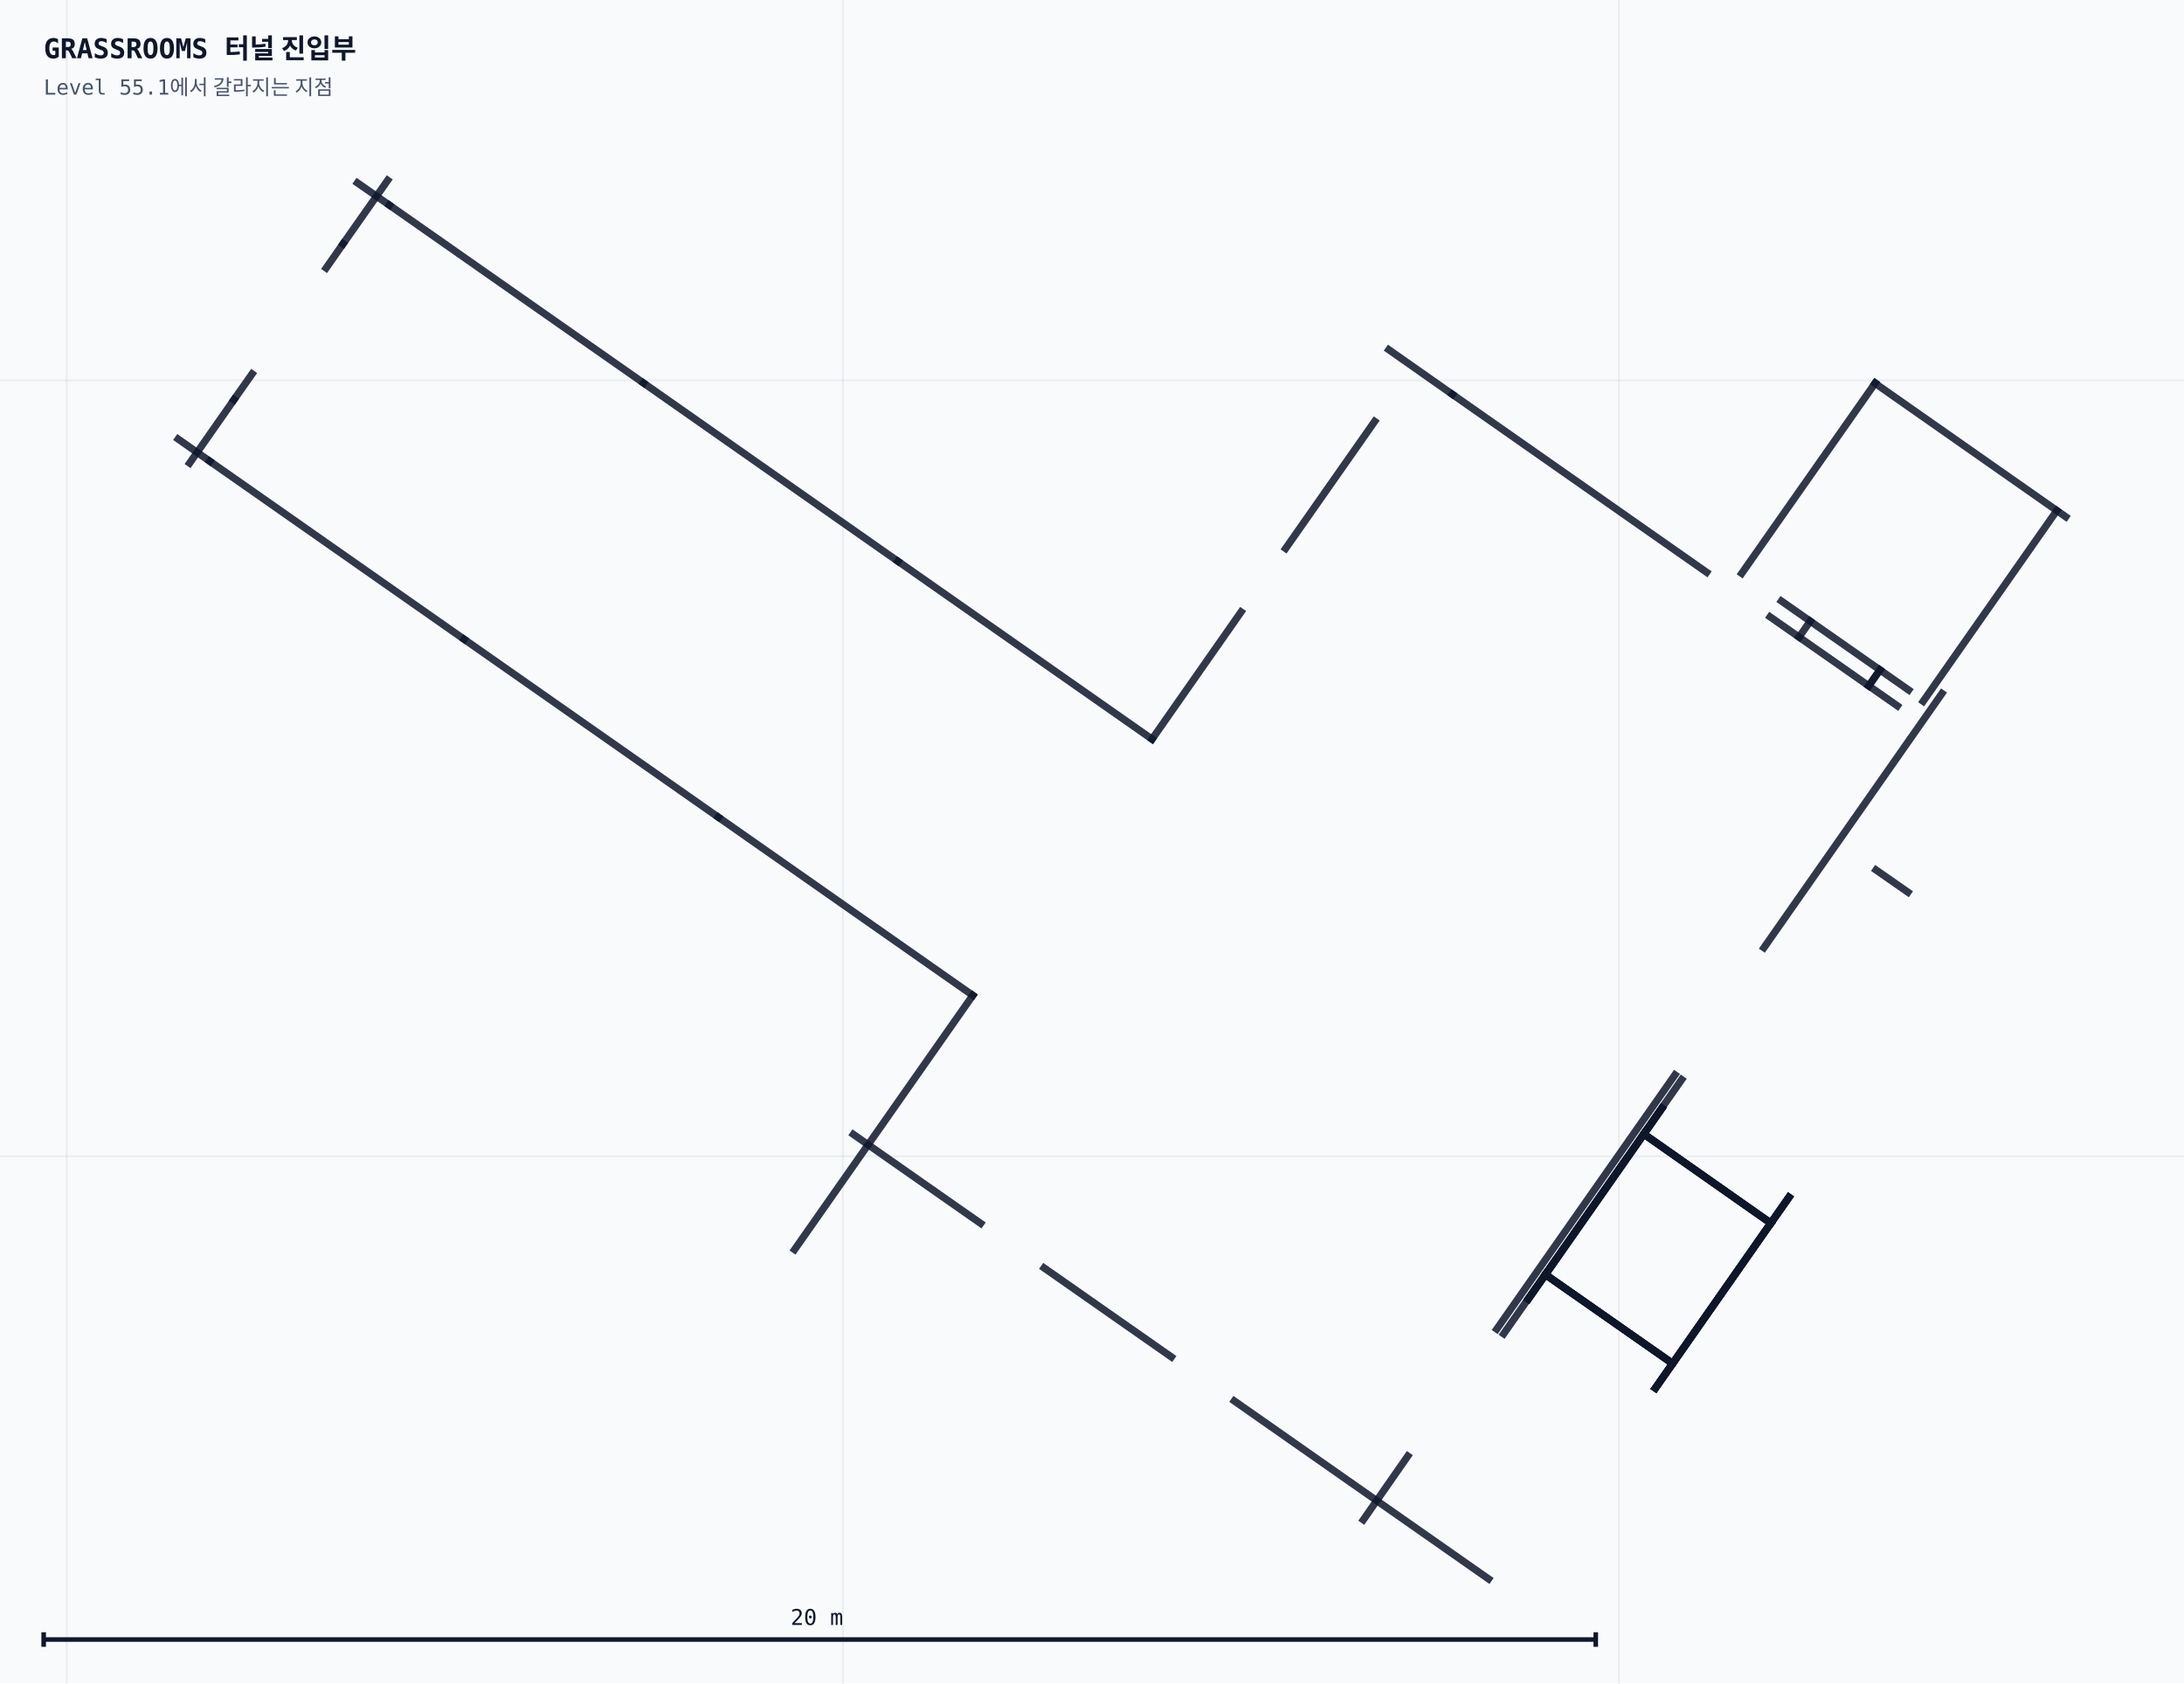
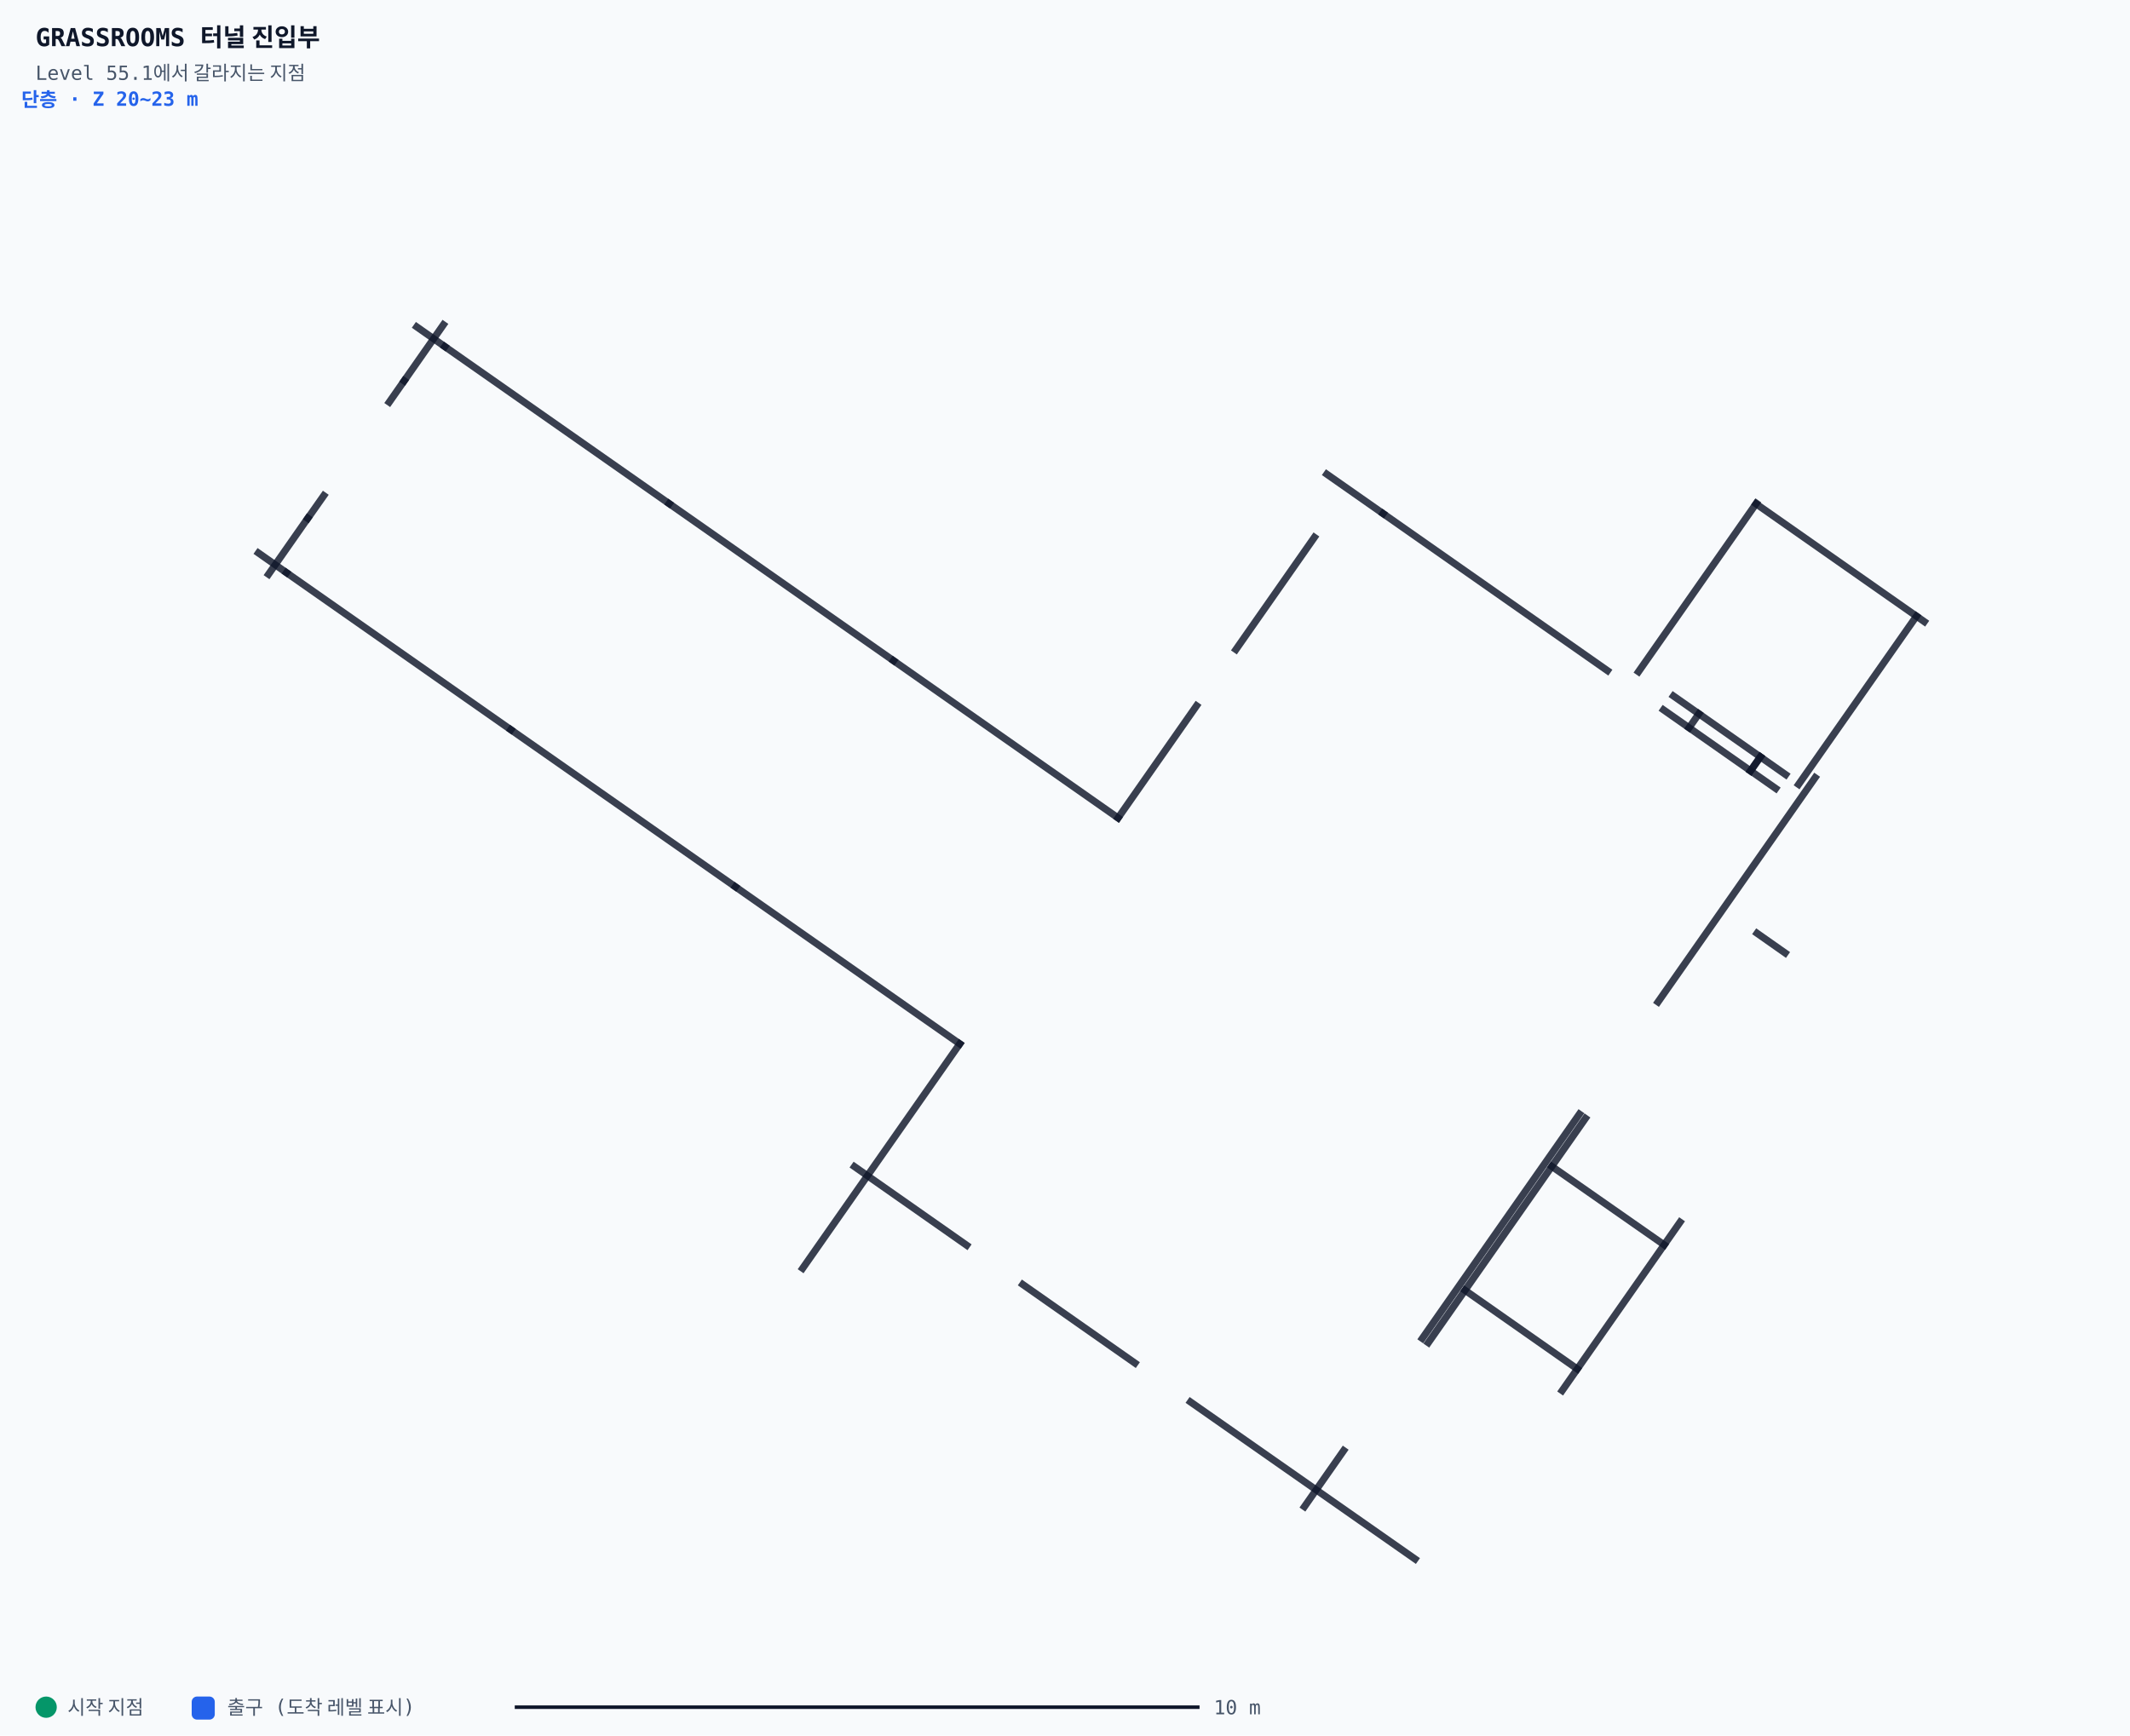
- <svg xmlns="http://www.w3.org/2000/svg" viewBox="0 0 1200 925">
-   <rect x="0" y="0" width="1200" height="925" fill="#F8FAFC" />
-   <line x1="-389.6" y1="0.0" x2="-389.6" y2="925.4" stroke="#0F172A" stroke-opacity=".055" />
-   <line x1="36.7" y1="0.0" x2="36.7" y2="925.4" stroke="#0F172A" stroke-opacity=".055" />
-   <line x1="463.1" y1="0.0" x2="463.1" y2="925.4" stroke="#0F172A" stroke-opacity=".055" />
-   <line x1="889.5" y1="0.0" x2="889.5" y2="925.4" stroke="#0F172A" stroke-opacity=".055" />
-   <line x1="0.0" y1="1061.8" x2="1200.0" y2="1061.8" stroke="#0F172A" stroke-opacity=".055" />
-   <line x1="0.0" y1="635.4" x2="1200.0" y2="635.4" stroke="#0F172A" stroke-opacity=".055" />
-   <line x1="0.0" y1="209.0" x2="1200.0" y2="209.0" stroke="#0F172A" stroke-opacity=".055" />
-   <g stroke="#0F172A" stroke-opacity=".85" stroke-width="4.00" stroke-linecap="square">
-     <line x1="994.6" y1="341.4" x2="988.5" y2="350.1" />
-     <line x1="1026.8" y1="376.9" x2="1032.9" y2="368.2" />
-     <line x1="1026.8" y1="376.9" x2="1032.9" y2="368.2" />
-     <line x1="353.6" y1="210.5" x2="213.9" y2="112.7" />
-     <line x1="493.3" y1="308.4" x2="353.6" y2="210.5" />
-     <line x1="633.0" y1="406.2" x2="493.3" y2="308.4" />
-     <line x1="115.3" y1="253.5" x2="255.0" y2="351.3" />
-     <line x1="255.0" y1="351.3" x2="394.7" y2="449.1" />
-     <line x1="394.7" y1="449.1" x2="534.5" y2="547.0" />
-     <line x1="755.3" y1="231.6" x2="706.4" y2="301.4" />
-     <line x1="534.5" y1="547.0" x2="436.6" y2="686.7" />
-     <line x1="749.1" y1="835.2" x2="773.5" y2="800.2" />
-     <line x1="822.4" y1="730.4" x2="920.3" y2="590.7" />
-     <line x1="969.2" y1="520.8" x2="1067.0" y2="381.1" />
-     <line x1="678.2" y1="769.9" x2="817.9" y2="867.7" />
-     <line x1="573.7" y1="696.8" x2="643.6" y2="745.7" />
-     <line x1="468.9" y1="623.4" x2="538.8" y2="672.3" />
-     <line x1="1048.3" y1="490.3" x2="1030.8" y2="478.1" />
-     <line x1="1042.5" y1="387.9" x2="972.6" y2="339.0" />
-     <line x1="937.7" y1="314.5" x2="798.0" y2="216.7" />
-     <line x1="798.0" y1="216.7" x2="763.1" y2="192.2" />
-     <line x1="1056.7" y1="385.4" x2="1130.1" y2="280.6" />
-     <line x1="978.8" y1="330.3" x2="1048.7" y2="379.2" />
-     <line x1="681.9" y1="336.3" x2="633.0" y2="406.2" />
-     <line x1="1135.0" y1="284.0" x2="1030.2" y2="210.6" />
-     <line x1="1030.4" y1="210.4" x2="957.0" y2="315.1" />
-     <line x1="973.0" y1="672.2" x2="903.2" y2="623.2" />
-     <line x1="849.1" y1="700.4" x2="919.0" y2="749.3" />
-     <line x1="909.6" y1="762.8" x2="982.9" y2="658.0" />
-     <line x1="973.0" y1="672.2" x2="903.2" y2="623.2" />
-     <line x1="849.1" y1="700.4" x2="919.0" y2="749.3" />
-     <line x1="909.6" y1="762.8" x2="982.9" y2="658.0" />
-     <line x1="973.0" y1="672.2" x2="903.2" y2="623.2" />
-     <line x1="849.1" y1="700.4" x2="919.0" y2="749.3" />
-     <line x1="909.6" y1="762.8" x2="982.9" y2="658.0" />
-     <line x1="913.1" y1="609.1" x2="839.7" y2="713.9" />
-     <line x1="913.1" y1="609.1" x2="839.7" y2="713.9" />
-     <line x1="973.0" y1="672.2" x2="903.2" y2="623.2" />
-     <line x1="849.1" y1="700.4" x2="919.0" y2="749.3" />
-     <line x1="909.6" y1="762.8" x2="982.9" y2="658.0" />
-     <line x1="913.1" y1="609.1" x2="839.7" y2="713.9" />
-     <line x1="973.0" y1="672.2" x2="903.2" y2="623.2" />
-     <line x1="849.1" y1="700.4" x2="919.0" y2="749.3" />
-     <line x1="909.6" y1="762.8" x2="982.9" y2="658.0" />
-     <line x1="913.1" y1="609.1" x2="839.7" y2="713.9" />
-     <line x1="924.0" y1="593.3" x2="826.2" y2="733.0" />
-     <line x1="213.0" y1="99.1" x2="188.5" y2="134.0" />
-     <line x1="128.6" y1="219.6" x2="104.2" y2="254.5" />
-     <line x1="213.9" y1="112.7" x2="196.4" y2="100.5" />
-     <line x1="97.9" y1="241.3" x2="115.3" y2="253.5" />
-     <line x1="138.5" y1="205.5" x2="128.5" y2="219.7" />
-     <line x1="188.5" y1="134.0" x2="179.2" y2="147.3" />
+ <svg xmlns="http://www.w3.org/2000/svg" viewBox="0 0 1200 978">
+   <style>
+ .ti{font-family:Orbitron,monospace;font-size:14px;font-weight:700;fill:#0F172A}
+ .su{font-family:monospace;font-size:11px;fill:#475569}
+ .fl{font-family:Orbitron,monospace;font-size:11px;font-weight:700;fill:#2563EB}
+ .mk{font-family:Rajdhani,sans-serif;font-size:11px;font-weight:700;fill:#0F172A}
+ </style>
+   <rect x="0" y="0" width="1200" height="978" fill="#F8FAFC" />
+   <text x="20" y="26" class="ti">GRASSROOMS 터널 진입부</text>
+   <text x="20" y="45" class="su">Level 55.1에서 갈라지는 지점</text>
+   <text x="12.0" y="60" class="fl">단층 · Z 20~23 m</text>
+   <g stroke="#0F172A" stroke-opacity=".82" stroke-width="4.00" stroke-linecap="square">
+     <line x1="957.1" y1="402.2" x2="951.6" y2="410.1" />
+     <line x1="986.2" y1="434.4" x2="991.8" y2="426.5" />
+     <line x1="986.2" y1="434.4" x2="991.7" y2="426.5" />
+     <line x1="377.0" y1="283.8" x2="250.6" y2="195.3" />
+     <line x1="503.4" y1="372.3" x2="377.0" y2="283.8" />
+     <line x1="629.9" y1="460.9" x2="503.4" y2="372.3" />
+     <line x1="161.4" y1="322.7" x2="287.8" y2="411.2" />
+     <line x1="287.8" y1="411.2" x2="414.3" y2="499.7" />
+     <line x1="414.3" y1="499.7" x2="540.7" y2="588.2" />
+     <line x1="740.5" y1="302.8" x2="696.3" y2="366.0" />
+     <line x1="540.7" y1="588.2" x2="452.2" y2="714.7" />
+     <line x1="734.9" y1="849.0" x2="757.0" y2="817.4" />
+     <line x1="801.3" y1="754.2" x2="889.8" y2="627.8" />
+     <line x1="934.1" y1="564.6" x2="1022.6" y2="438.2" />
+     <line x1="670.7" y1="790.0" x2="797.2" y2="878.5" />
+     <line x1="576.2" y1="723.8" x2="639.4" y2="768.1" />
+     <line x1="481.4" y1="657.4" x2="544.6" y2="701.7" />
+     <line x1="1005.7" y1="537.0" x2="989.9" y2="525.9" />
+     <line x1="1000.4" y1="444.3" x2="937.2" y2="400.0" />
+     <line x1="905.6" y1="377.9" x2="779.2" y2="289.4" />
+     <line x1="779.2" y1="289.4" x2="747.5" y2="267.2" />
+     <line x1="1013.3" y1="442.0" x2="1079.7" y2="347.2" />
+     <line x1="942.8" y1="392.2" x2="1006.0" y2="436.5" />
+     <line x1="674.1" y1="397.7" x2="629.9" y2="460.9" />
+     <line x1="1084.1" y1="350.3" x2="989.3" y2="283.9" />
+     <line x1="989.5" y1="283.6" x2="923.1" y2="378.5" />
+     <line x1="937.6" y1="701.5" x2="874.3" y2="657.3" />
+     <line x1="825.4" y1="727.1" x2="888.6" y2="771.4" />
+     <line x1="880.1" y1="783.6" x2="946.5" y2="688.7" />
+     <line x1="893.2" y1="630.2" x2="804.7" y2="756.6" />
+     <line x1="249.8" y1="183.0" x2="227.7" y2="214.6" />
+     <line x1="173.4" y1="292.0" x2="151.3" y2="323.6" />
+     <line x1="250.6" y1="195.3" x2="234.8" y2="184.2" />
+     <line x1="145.6" y1="311.6" x2="161.4" y2="322.7" />
+     <line x1="182.4" y1="279.3" x2="173.4" y2="292.1" />
+     <line x1="227.7" y1="214.6" x2="219.3" y2="226.6" />
  </g>
-   <g transform="translate(24,901)">
-     <line x1="0" y1="0" x2="852.8" y2="0" stroke="#0F172A" stroke-width="2.5" />
-     <line x1="0" y1="-4" x2="0" y2="4" stroke="#0F172A" stroke-width="2.5" />
-     <line x1="852.8" y1="-4" x2="852.8" y2="4" stroke="#0F172A" stroke-width="2.5" />
-     <text x="410.4" y="-8" font-family="monospace" font-size="12" fill="#0F172A">20 m</text>
+   <g transform="translate(20,966)">
+     <circle cx="6" cy="-4" r="6" fill="#059669" />
+     <text x="18" y="0" class="su">시작 지점</text>
+     <rect x="88" y="-10" width="13" height="13" rx="3" fill="#2563EB" />
+     <text x="108" y="0" class="su">출구 (도착 레벨 표시)</text>
+     <line x1="270" y1="-4" x2="655.8" y2="-4" stroke="#0F172A" stroke-width="2" />
+     <text x="663.8" y="0" class="su">10 m</text>
  </g>
-   <text x="24" y="32" font-family="Orbitron,monospace" font-size="15" font-weight="700" fill="#0F172A">GRASSROOMS 터널 진입부</text>
-   <text x="24" y="52" font-family="monospace" font-size="11.5" fill="#475569">Level 55.1에서 갈라지는 지점</text>
</svg>
